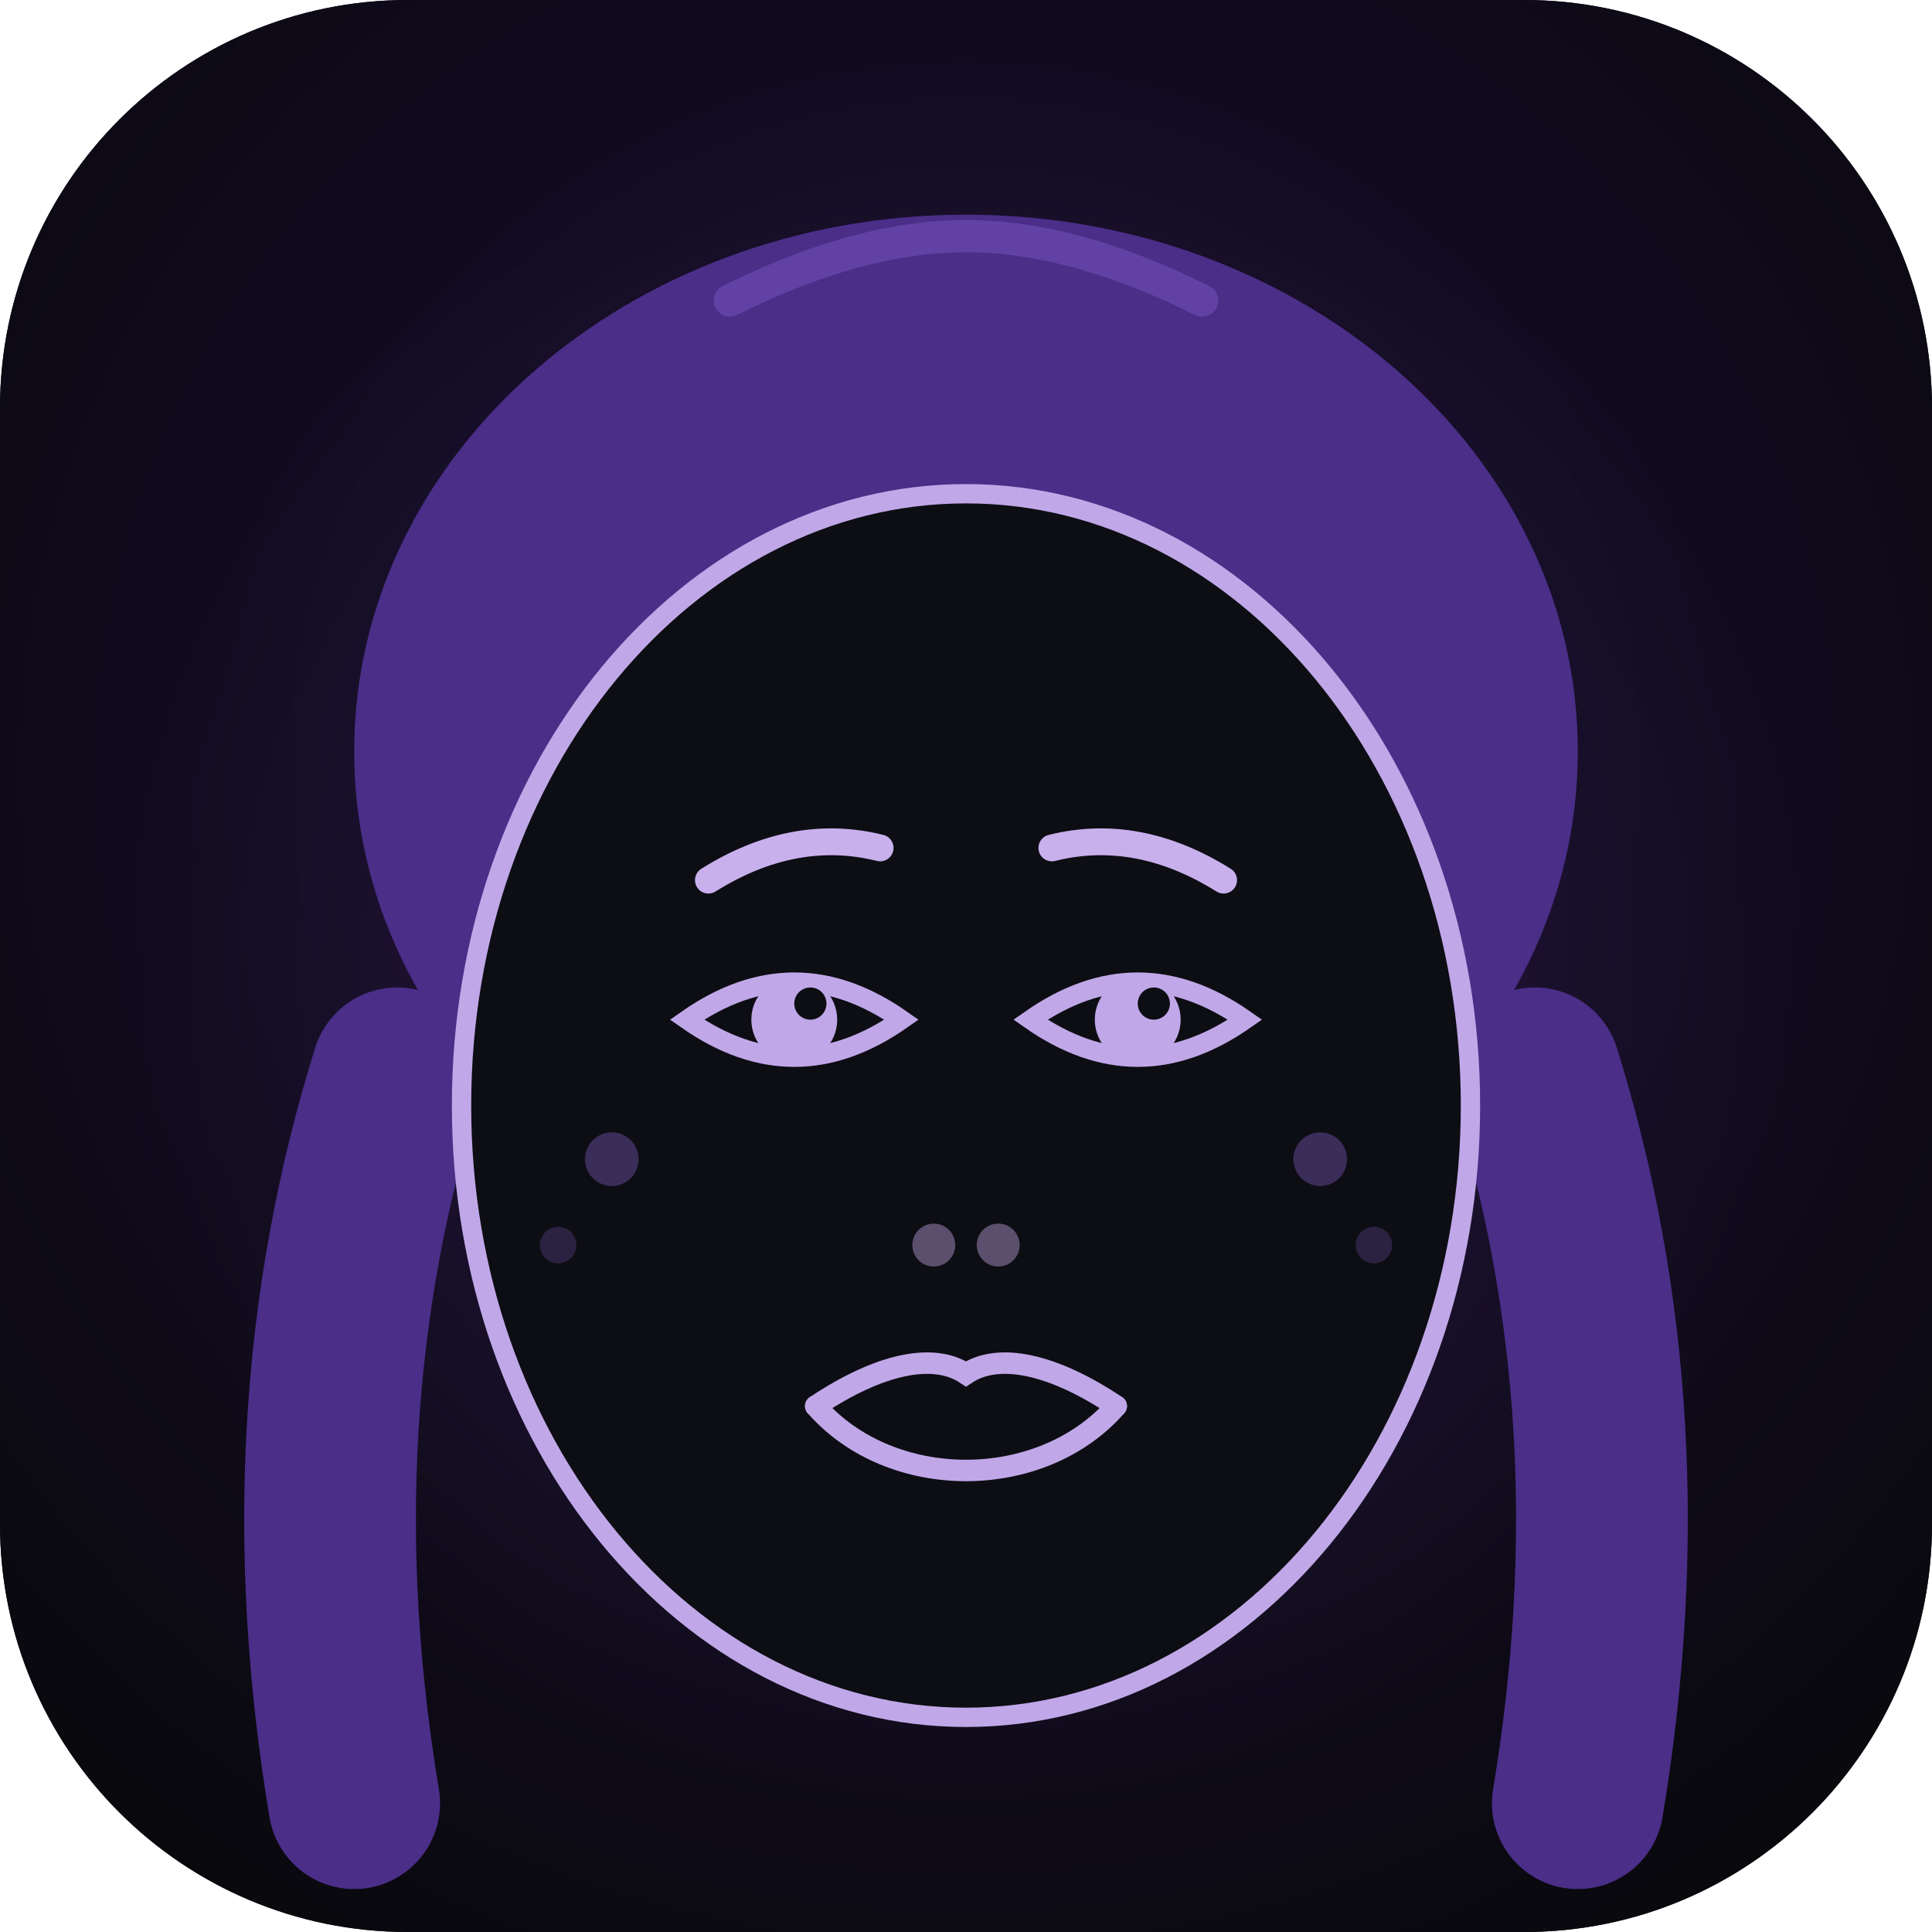
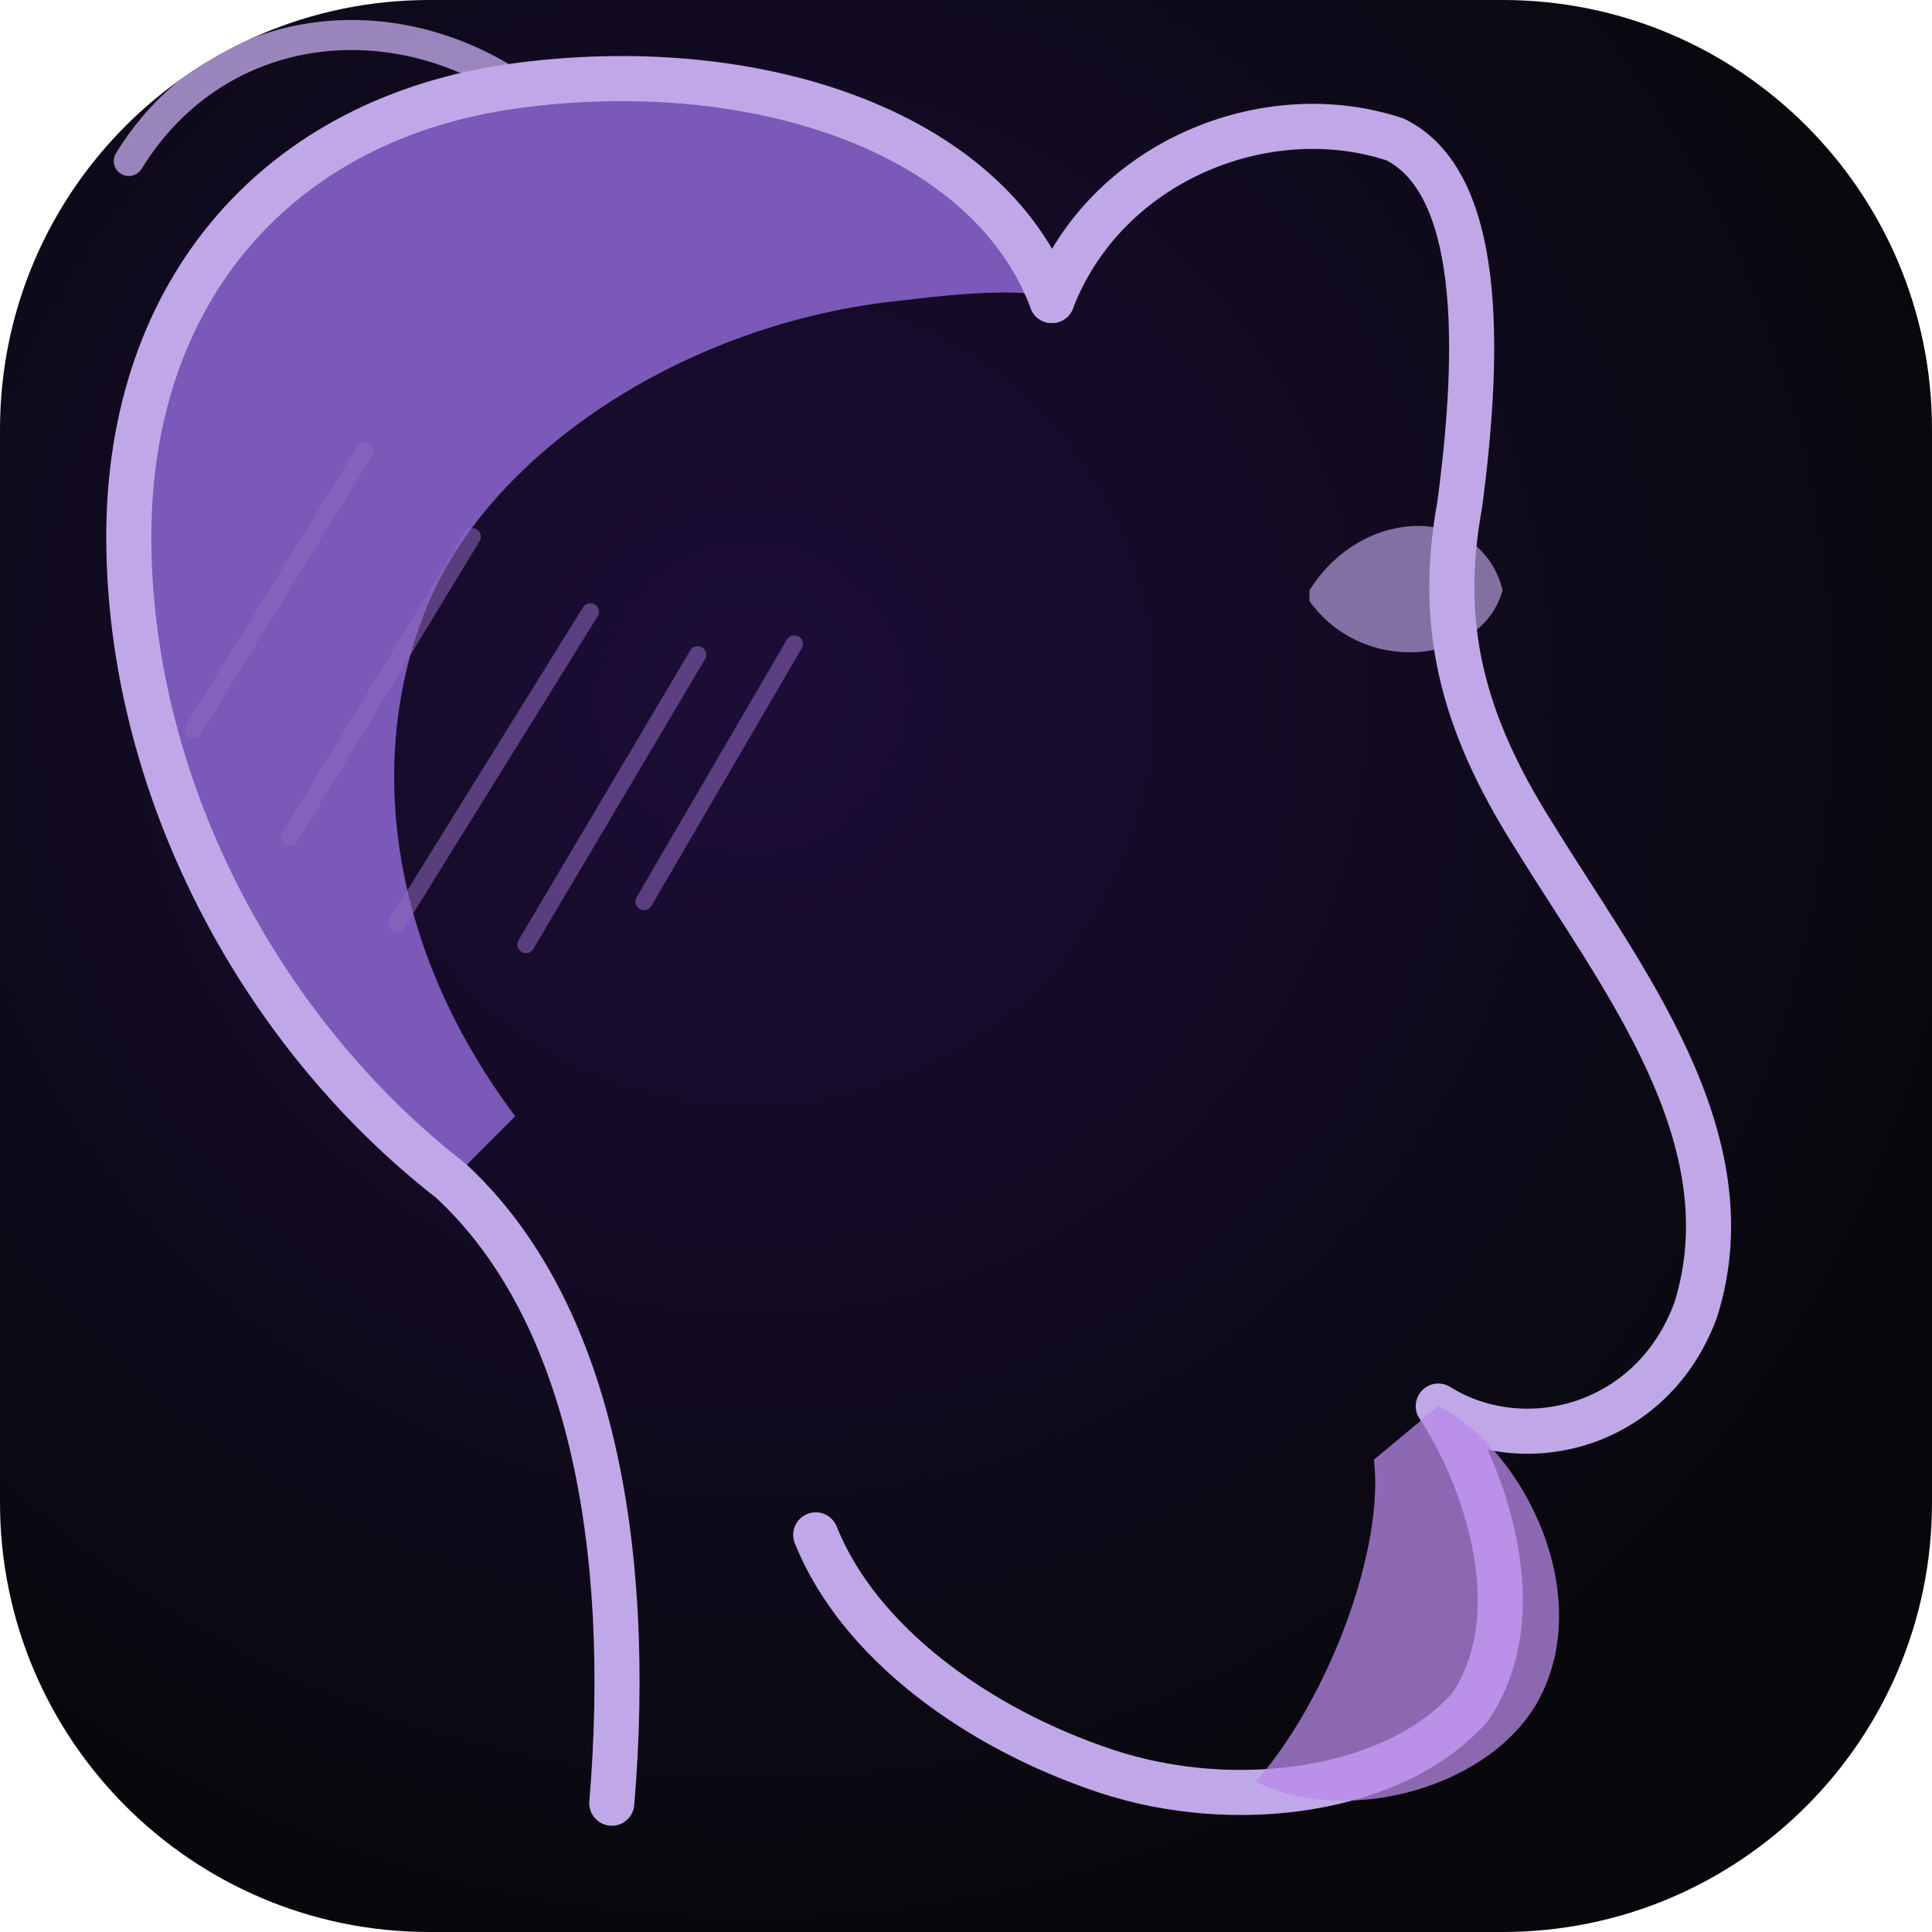
<svg xmlns="http://www.w3.org/2000/svg" viewBox="0 0 180 180">
  <defs>
-     <radialGradient id="bg" cx="50%" cy="40%" r="70%" gradientUnits="userSpaceOnUse" x1="0" y1="0" x2="0" y2="180">
-       <stop offset="0" stop-color="#1c0e36" />
-       <stop offset="1" stop-color="#09090d" />
+     <clipPath id="r">
+       <rect width="180" height="180" rx="40" />
+     </clipPath>
+     <radialGradient id="bg" cx="70" cy="65" r="115" gradientUnits="userSpaceOnUse">
+       <stop offset="0" stop-color="#1c0d38" />
+       <stop offset="1" stop-color="#08080c" />
    </radialGradient>
-     <radialGradient id="glow" cx="90" cy="90" r="80" gradientUnits="userSpaceOnUse">
-       <stop offset="0" stop-color="#7a59b8" stop-opacity=".18" />
-       <stop offset="1" stop-color="#7a59b8" stop-opacity="0" />
-     </radialGradient>
-     <clipPath id="round">
-       <rect width="180" height="180" rx="38" />
-     </clipPath>
  </defs>
-   <g clip-path="url(#round)">
-     <rect width="180" height="180" fill="#0d0d10" />
+   <g clip-path="url(#r)">
    <rect width="180" height="180" fill="url(#bg)" />
-     <rect width="180" height="180" fill="url(#glow)" />
-     <ellipse cx="90" cy="70" rx="57" ry="50" fill="#4a2e88" />
-     <path d="M 37 100 Q 27 132 33 168" stroke="#4a2e88" stroke-width="16" stroke-linecap="round" fill="none" />
-     <path d="M 143 100 Q 153 132 147 168" stroke="#4a2e88" stroke-width="16" stroke-linecap="round" fill="none" />
-     <path d="M 68 28 Q 80 22 90 22 Q 100 22 112 28" stroke="#7050b8" stroke-width="3" stroke-linecap="round" fill="none" opacity=".6" />
-     <ellipse cx="90" cy="103" rx="47" ry="57" fill="#0d0d14" stroke="#c0a8e8" stroke-width="1.8" />
-     <path d="M 66 82 Q 74 77 82 79" stroke="#c8b0ec" stroke-width="2.5" stroke-linecap="round" fill="none" />
-     <path d="M 98 79 Q 106 77 114 82" stroke="#c8b0ec" stroke-width="2.5" stroke-linecap="round" fill="none" />
-     <path d="M 64 95 Q 74 88 84 95 Q 74 102 64 95 Z" stroke="#c0a8e8" stroke-width="1.8" fill="none" />
-     <circle cx="74" cy="95" r="4" fill="#c0a8e8" />
-     <circle cx="75.5" cy="93.5" r="1.5" fill="#0d0d14" />
-     <path d="M 96 95 Q 106 88 116 95 Q 106 102 96 95 Z" stroke="#c0a8e8" stroke-width="1.8" fill="none" />
-     <circle cx="106" cy="95" r="4" fill="#c0a8e8" />
-     <circle cx="107.5" cy="93.5" r="1.5" fill="#0d0d14" />
-     <circle cx="87" cy="116" r="2" fill="#b8a0d8" fill-opacity=".45" />
-     <circle cx="93" cy="116" r="2" fill="#b8a0d8" fill-opacity=".45" />
-     <path d="M 76 131 C 82 127 87 126 90 128 C 93 126 98 127 104 131" stroke="#c0a8e8" stroke-width="2" stroke-linecap="round" fill="none" />
-     <path d="M 76 131 C 83 139 97 139 104 131" stroke="#c0a8e8" stroke-width="2" stroke-linecap="round" fill="none" />
-     <circle cx="57" cy="108" r="2.5" fill="#7a59b8" fill-opacity=".42" />
-     <circle cx="52" cy="116" r="1.7" fill="#7a59b8" fill-opacity=".28" />
-     <circle cx="123" cy="108" r="2.5" fill="#7a59b8" fill-opacity=".42" />
-     <circle cx="128" cy="116" r="1.7" fill="#7a59b8" fill-opacity=".28" />
+     <path d="M 98 28              C 92 12 70 5 48 8              C 26 11 12 27 12 50              C 12 73 24 96 42 110              L 48 104              C 36 88 34 70 40 56              C 46 42 64 30 84 28              C 92 27 97 27 98 28 Z" fill="#7a59b8" />
+     <g stroke="#9068c0" stroke-width="1.6" stroke-linecap="round" opacity="0.55">
+       <line x1="18" y1="68" x2="34" y2="42" />
+       <line x1="27" y1="78" x2="44" y2="50" />
+       <line x1="37" y1="86" x2="55" y2="57" />
+       <line x1="49" y1="88" x2="65" y2="61" />
+       <line x1="60" y1="84" x2="74" y2="60" />
+     </g>
+     <path d="M 48 8 C 36 0 20 2 12 15" stroke="#c0a8e8" stroke-width="2.8" fill="none" stroke-linecap="round" opacity="0.78" />
+     <path d="M 98 28              C 92 12 70 5 48 8              C 26 11 12 27 12 50              C 12 73 24 96 42 110              C 55 122 59 144 57 168" stroke="#c0a8e8" stroke-width="4.2" fill="none" stroke-linecap="round" stroke-linejoin="round" />
+     <path d="M 98 28              C 103 15 118 9 130 13              C 138 17 138 32 136 47              C 134 58 136 67 143 78              C 151 91 163 106 158 122              C 154 133 142 136 134 131              C 138 137 143 150 137 159              C 130 167 115 169 103 165              C 91 161 80 153 76 143" stroke="#c0a8e8" stroke-width="4.2" fill="none" stroke-linecap="round" stroke-linejoin="round" />
+     <path d="M 134 131              C 142 135 149 149 143 159              C 138 167 125 170 117 166              C 124 158 129 144 128 136 Z" fill="#b888e8" opacity="0.75" />
+     <path d="M 122 55 C 127 47 138 47 140 55 C 138 62 127 63 122 56 Z" fill="#c0a8e8" opacity="0.65" />
  </g>
</svg>
